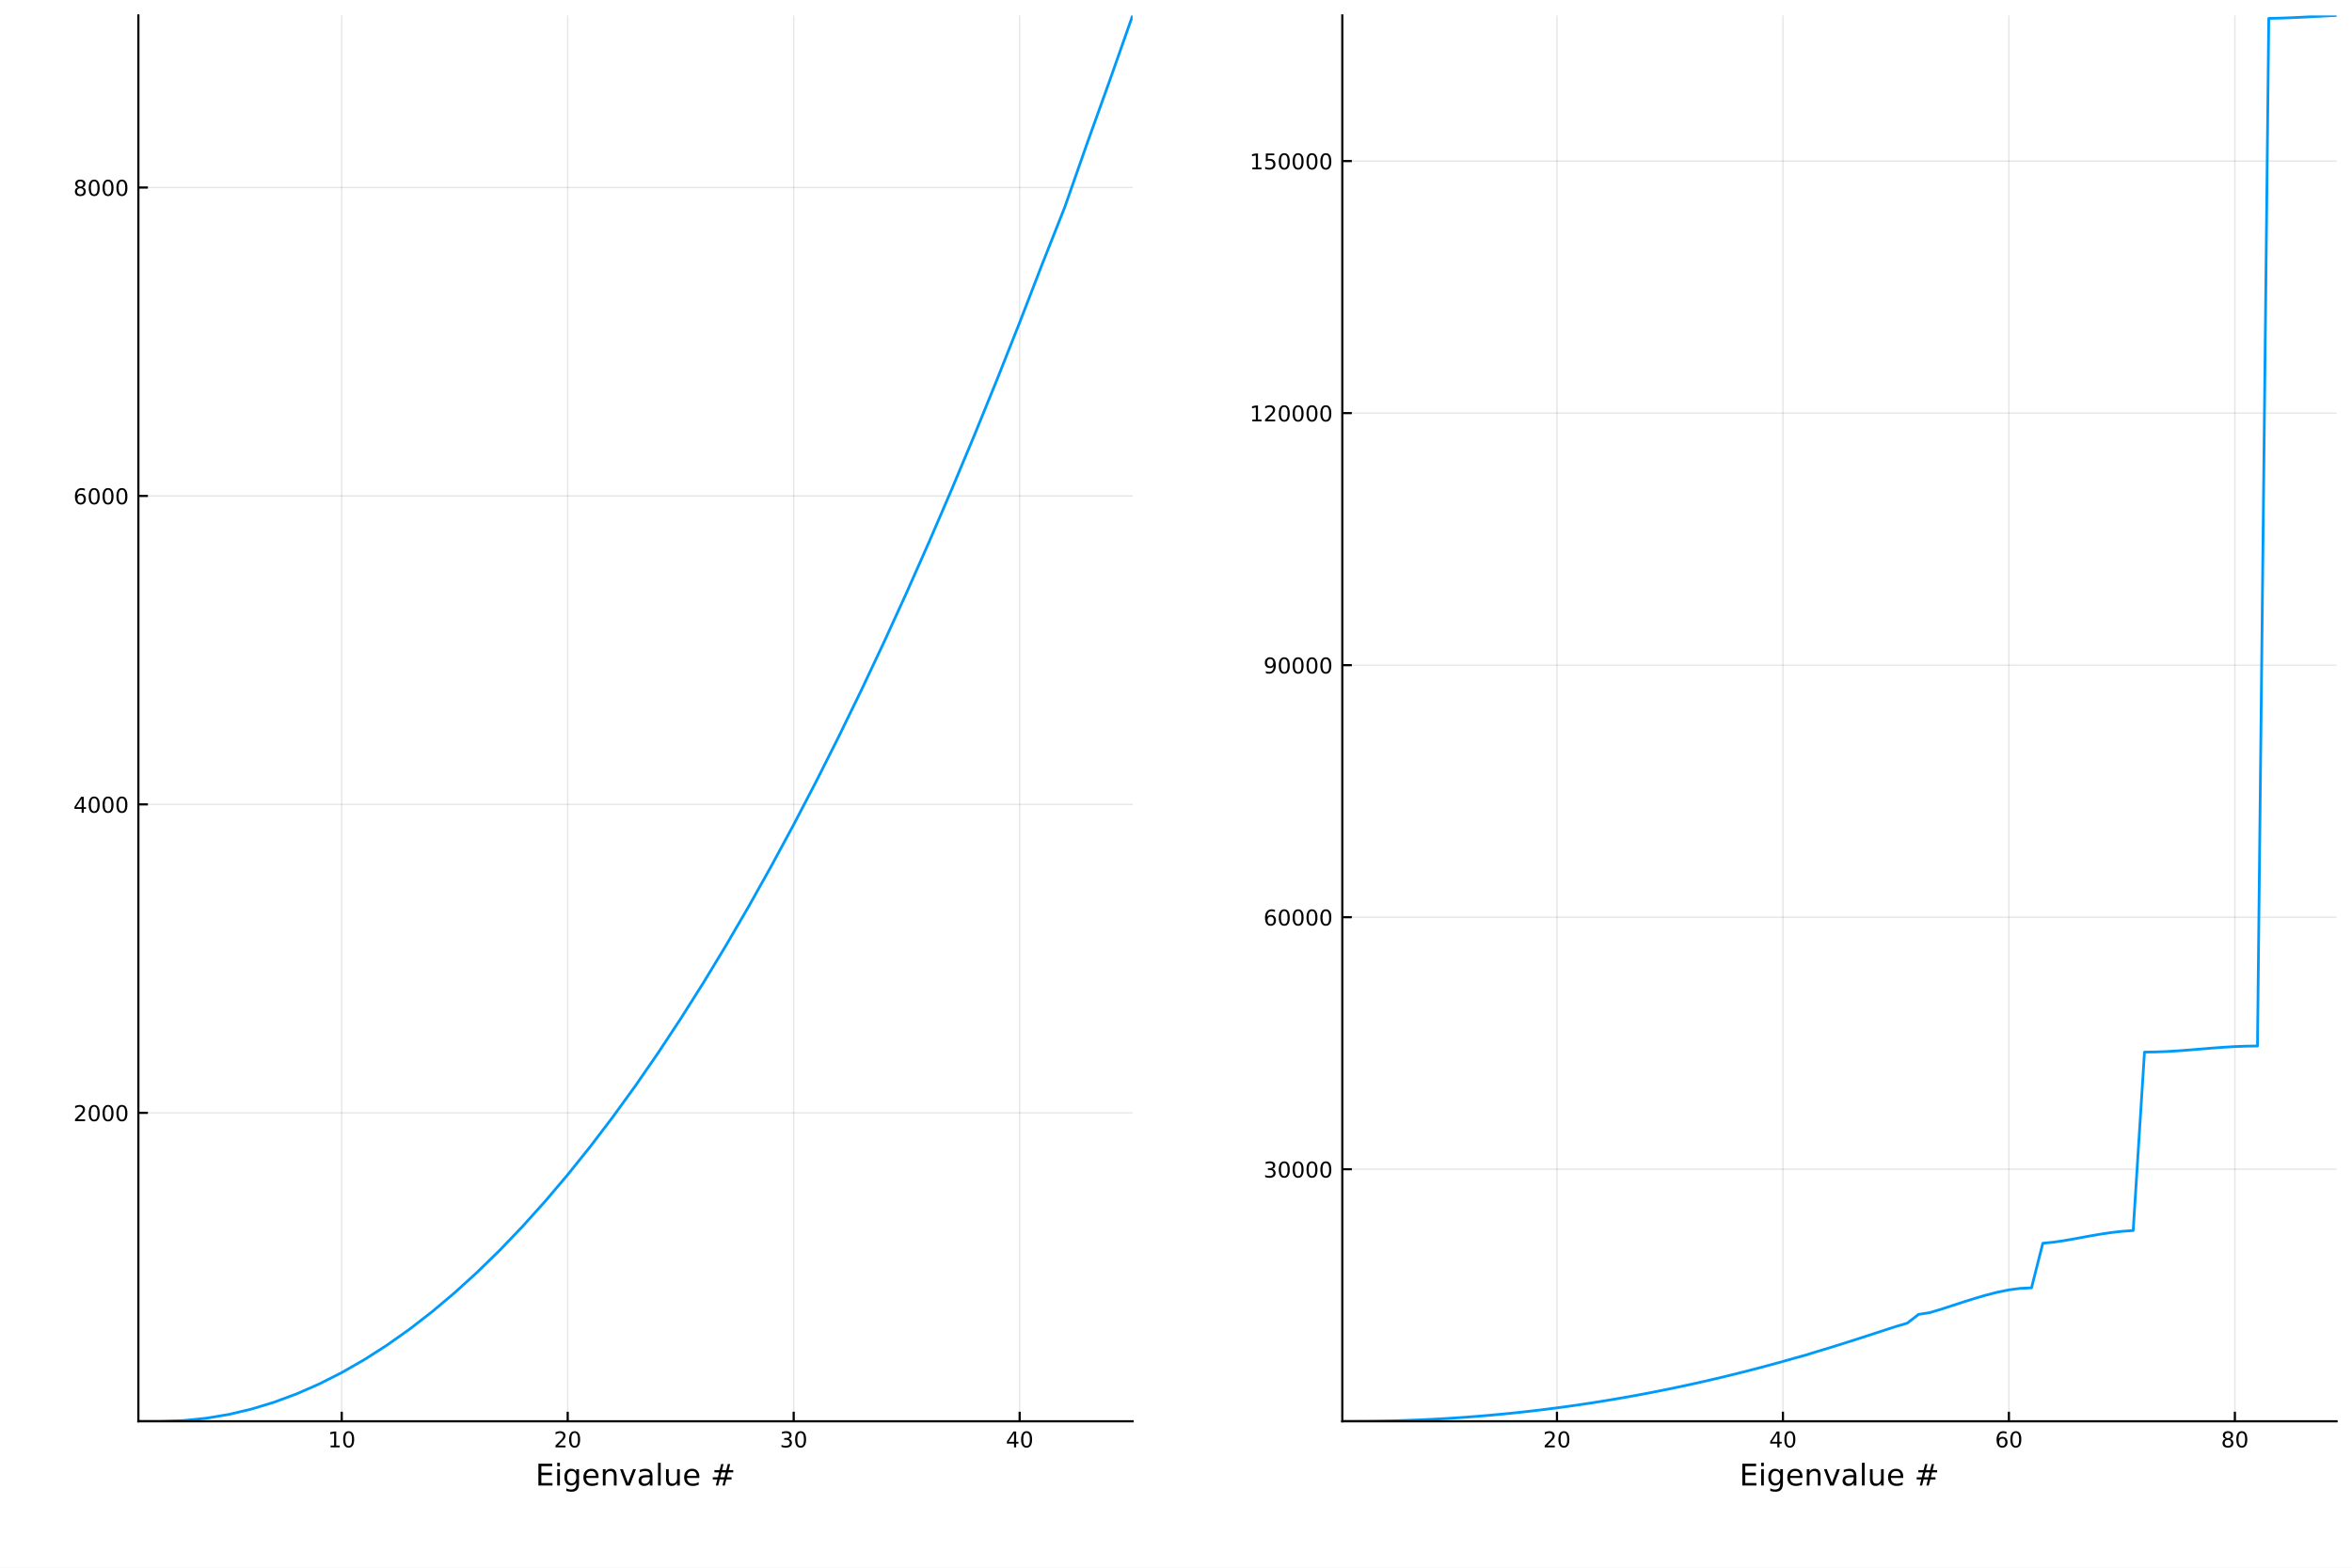
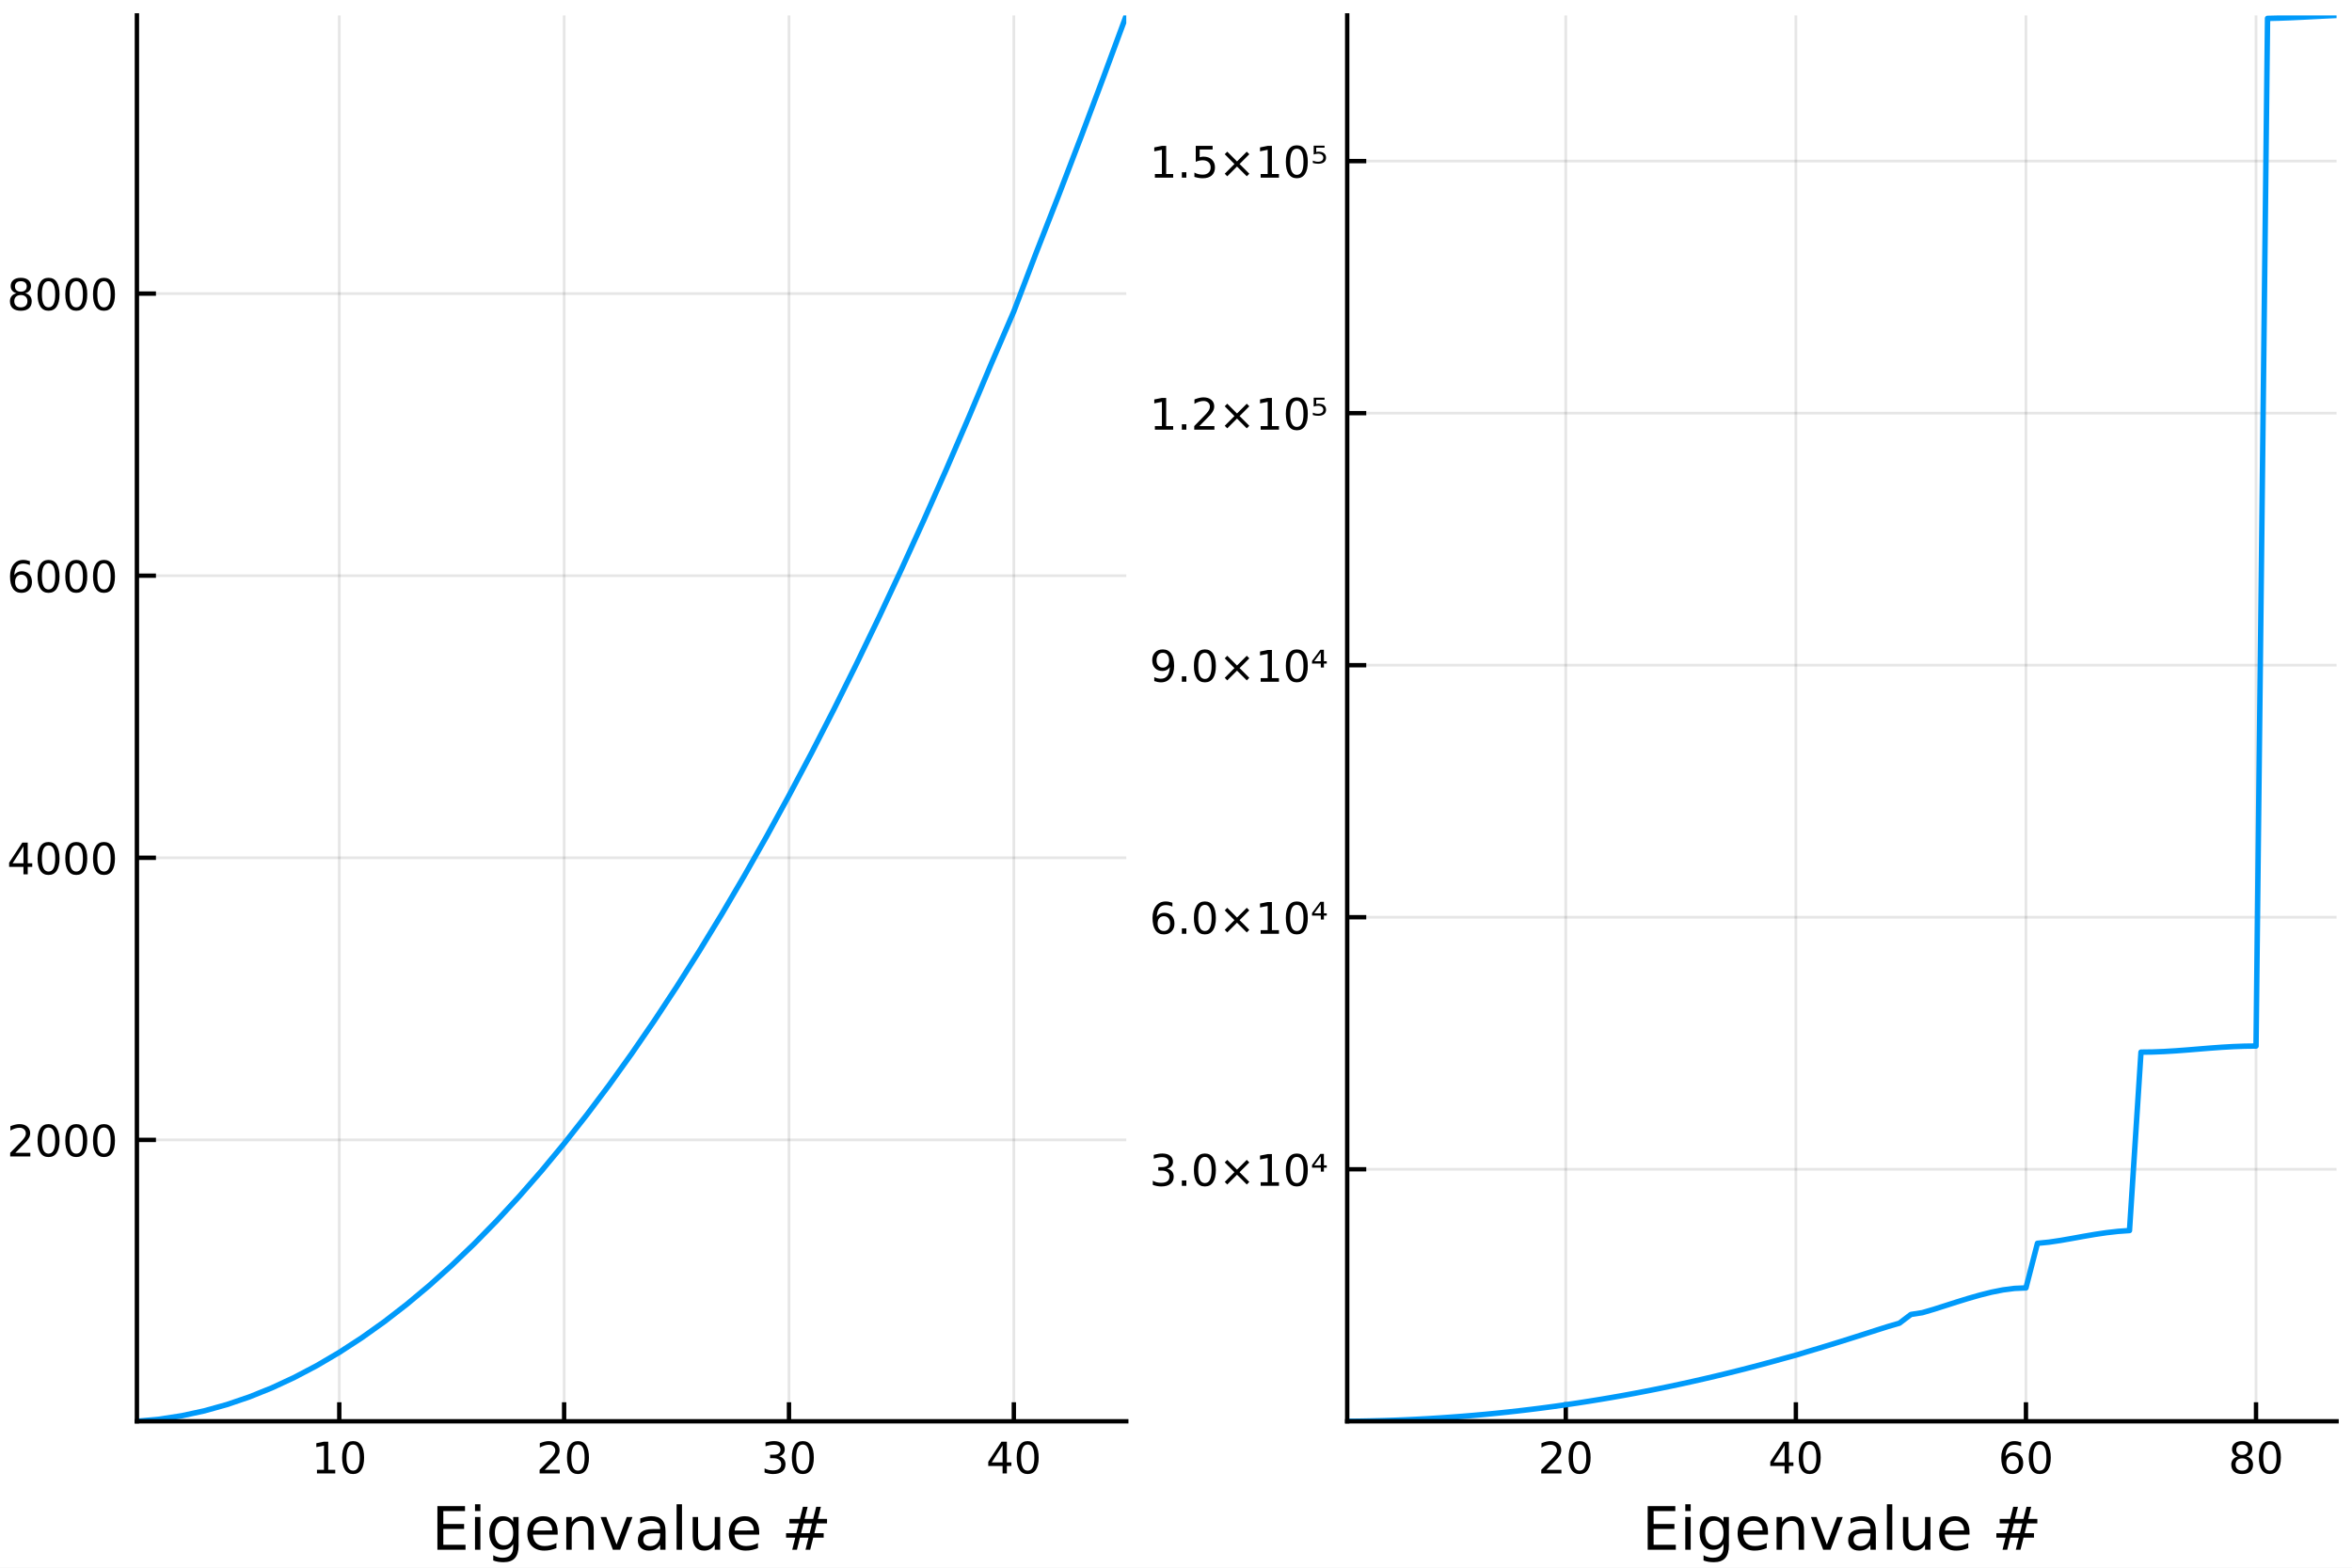
- <svg xmlns="http://www.w3.org/2000/svg" xmlns:xlink="http://www.w3.org/1999/xlink" height="576pt" version="1.1" viewBox="0 0 864 576" width="864pt">
+ <svg xmlns="http://www.w3.org/2000/svg" xmlns:xlink="http://www.w3.org/1999/xlink" height="288pt" version="1.1" viewBox="0 0 432 288" width="432pt">
  <defs>
    <style type="text/css">
*{stroke-linecap:butt;stroke-linejoin:round;}
  </style>
  </defs>
  <g id="figure_1">
    <g id="patch_1">
-       <path d="M 0 576  L 864 576  L 864 0  L 0 0  z " style="fill:#ffffff;" />
+       <path d="M 0 288  L 432 288  L 432 0  L 0 0  z " style="fill:#ffffff;" />
    </g>
    <g id="axes_1">
      <g id="patch_2">
-         <path d="M 50.829 522.211  L 416.071 522.211  L 416.071 5.669  L 50.829 5.669  z " style="fill:#ffffff;" />
+         <path d="M 25.145 261.105  L 206.865 261.105  L 206.865 2.835  L 25.145 2.835  z " style="fill:#ffffff;" />
      </g>
      <g id="matplotlib.axis_1">
        <g id="xtick_1">
          <g id="line2d_1">
-             <path clip-path="url(#p35ac128f1e)" d="M 125.538 522.211  L 125.538 5.669  " style="fill:none;opacity:0.1;stroke:#000000;stroke-linecap:square;stroke-width:0.5;" />
+             <path clip-path="url(#p4577496bba)" d="M 62.315 261.105  L 62.315 2.835  " style="fill:none;opacity:0.1;stroke:#000000;stroke-linecap:square;stroke-width:0.5;" />
          </g>
          <g id="line2d_2">
            <defs>
-               <path d="M 0 0  L 0 -3.5  " id="me86fd547ce" style="stroke:#000000;stroke-width:0.8;" />
-             </defs>
-             <g>
-               <use style="stroke:#000000;stroke-width:0.8;" x="125.538" xlink:href="#me86fd547ce" y="522.211" />
+               <path d="M 0 0  L 0 -3.5  " id="mcd727013d6" style="stroke:#000000;stroke-width:0.8;" />
+             </defs>
+             <g>
+               <use style="stroke:#000000;stroke-width:0.8;" x="62.315" xlink:href="#mcd727013d6" y="261.105" />
            </g>
          </g>
          <g id="text_1">
            <defs>
              <path d="M 12.406 8.297  L 28.516 8.297  L 28.516 63.922  L 10.984 60.406  L 10.984 69.391  L 28.422 72.906  L 38.281 72.906  L 38.281 8.297  L 54.391 8.297  L 54.391 0  L 12.406 0  z " id="DejaVuSans-31" />
              <path d="M 31.781 66.406  Q 24.172 66.406 20.328 58.906  Q 16.5 51.422 16.5 36.375  Q 16.5 21.391 20.328 13.891  Q 24.172 6.391 31.781 6.391  Q 39.453 6.391 43.281 13.891  Q 47.125 21.391 47.125 36.375  Q 47.125 51.422 43.281 58.906  Q 39.453 66.406 31.781 66.406  z M 31.781 74.219  Q 44.047 74.219 50.516 64.516  Q 56.984 54.828 56.984 36.375  Q 56.984 17.969 50.516 8.266  Q 44.047 -1.422 31.781 -1.422  Q 19.531 -1.422 13.062 8.266  Q 6.594 17.969 6.594 36.375  Q 6.594 54.828 13.062 64.516  Q 19.531 74.219 31.781 74.219  z " id="DejaVuSans-30" />
            </defs>
-             <g transform="translate(120.4478 531.7895)scale(0.08 -0.08)">
+             <g transform="translate(57.22479 270.6841)scale(0.08 -0.08)">
              <use xlink:href="#DejaVuSans-31" />
              <use x="63.623" xlink:href="#DejaVuSans-30" />
            </g>
          </g>
        </g>
        <g id="xtick_2">
          <g id="line2d_3">
-             <path clip-path="url(#p35ac128f1e)" d="M 208.547 522.211  L 208.547 5.669  " style="fill:none;opacity:0.1;stroke:#000000;stroke-linecap:square;stroke-width:0.5;" />
+             <path clip-path="url(#p4577496bba)" d="M 103.615 261.105  L 103.615 2.835  " style="fill:none;opacity:0.1;stroke:#000000;stroke-linecap:square;stroke-width:0.5;" />
          </g>
          <g id="line2d_4">
            <g>
-               <use style="stroke:#000000;stroke-width:0.8;" x="208.547" xlink:href="#me86fd547ce" y="522.211" />
+               <use style="stroke:#000000;stroke-width:0.8;" x="103.615" xlink:href="#mcd727013d6" y="261.105" />
            </g>
          </g>
          <g id="text_2">
            <defs>
              <path d="M 19.188 8.297  L 53.609 8.297  L 53.609 0  L 7.328 0  L 7.328 8.297  Q 12.938 14.109 22.625 23.891  Q 32.328 33.688 34.812 36.531  Q 39.547 41.844 41.422 45.531  Q 43.312 49.219 43.312 52.781  Q 43.312 58.594 39.234 62.25  Q 35.156 65.922 28.609 65.922  Q 23.969 65.922 18.812 64.312  Q 13.672 62.703 7.812 59.422  L 7.812 69.391  Q 13.766 71.781 18.938 73  Q 24.125 74.219 28.422 74.219  Q 39.75 74.219 46.484 68.547  Q 53.219 62.891 53.219 53.422  Q 53.219 48.922 51.531 44.891  Q 49.859 40.875 45.406 35.406  Q 44.188 33.984 37.641 27.219  Q 31.109 20.453 19.188 8.297  z " id="DejaVuSans-32" />
            </defs>
-             <g transform="translate(203.4572 531.7895)scale(0.08 -0.08)">
+             <g transform="translate(98.52495 270.6841)scale(0.08 -0.08)">
              <use xlink:href="#DejaVuSans-32" />
              <use x="63.623" xlink:href="#DejaVuSans-30" />
            </g>
          </g>
        </g>
        <g id="xtick_3">
          <g id="line2d_5">
-             <path clip-path="url(#p35ac128f1e)" d="M 291.557 522.211  L 291.557 5.669  " style="fill:none;opacity:0.1;stroke:#000000;stroke-linecap:square;stroke-width:0.5;" />
+             <path clip-path="url(#p4577496bba)" d="M 144.915 261.105  L 144.915 2.835  " style="fill:none;opacity:0.1;stroke:#000000;stroke-linecap:square;stroke-width:0.5;" />
          </g>
          <g id="line2d_6">
            <g>
-               <use style="stroke:#000000;stroke-width:0.8;" x="291.557" xlink:href="#me86fd547ce" y="522.211" />
+               <use style="stroke:#000000;stroke-width:0.8;" x="144.915" xlink:href="#mcd727013d6" y="261.105" />
            </g>
          </g>
          <g id="text_3">
            <defs>
              <path d="M 40.578 39.312  Q 47.656 37.797 51.625 33  Q 55.609 28.219 55.609 21.188  Q 55.609 10.406 48.188 4.484  Q 40.766 -1.422 27.094 -1.422  Q 22.516 -1.422 17.656 -0.516  Q 12.797 0.391 7.625 2.203  L 7.625 11.719  Q 11.719 9.328 16.594 8.109  Q 21.484 6.891 26.812 6.891  Q 36.078 6.891 40.938 10.547  Q 45.797 14.203 45.797 21.188  Q 45.797 27.641 41.281 31.266  Q 36.766 34.906 28.719 34.906  L 20.219 34.906  L 20.219 43.016  L 29.109 43.016  Q 36.375 43.016 40.234 45.922  Q 44.094 48.828 44.094 54.297  Q 44.094 59.906 40.109 62.906  Q 36.141 65.922 28.719 65.922  Q 24.656 65.922 20.016 65.031  Q 15.375 64.156 9.812 62.312  L 9.812 71.094  Q 15.438 72.656 20.344 73.438  Q 25.25 74.219 29.594 74.219  Q 40.828 74.219 47.359 69.109  Q 53.906 64.016 53.906 55.328  Q 53.906 49.266 50.438 45.094  Q 46.969 40.922 40.578 39.312  z " id="DejaVuSans-33" />
            </defs>
-             <g transform="translate(286.4666 531.7895)scale(0.08 -0.08)">
+             <g transform="translate(139.8251 270.6841)scale(0.08 -0.08)">
              <use xlink:href="#DejaVuSans-33" />
              <use x="63.623" xlink:href="#DejaVuSans-30" />
            </g>
          </g>
        </g>
        <g id="xtick_4">
          <g id="line2d_7">
-             <path clip-path="url(#p35ac128f1e)" d="M 374.566 522.211  L 374.566 5.669  " style="fill:none;opacity:0.1;stroke:#000000;stroke-linecap:square;stroke-width:0.5;" />
+             <path clip-path="url(#p4577496bba)" d="M 186.215 261.105  L 186.215 2.835  " style="fill:none;opacity:0.1;stroke:#000000;stroke-linecap:square;stroke-width:0.5;" />
          </g>
          <g id="line2d_8">
            <g>
-               <use style="stroke:#000000;stroke-width:0.8;" x="374.566" xlink:href="#me86fd547ce" y="522.211" />
+               <use style="stroke:#000000;stroke-width:0.8;" x="186.215" xlink:href="#mcd727013d6" y="261.105" />
            </g>
          </g>
          <g id="text_4">
            <defs>
              <path d="M 37.797 64.312  L 12.891 25.391  L 37.797 25.391  z M 35.203 72.906  L 47.609 72.906  L 47.609 25.391  L 58.016 25.391  L 58.016 17.188  L 47.609 17.188  L 47.609 0  L 37.797 0  L 37.797 17.188  L 4.891 17.188  L 4.891 26.703  z " id="DejaVuSans-34" />
            </defs>
-             <g transform="translate(369.476 531.7895)scale(0.08 -0.08)">
+             <g transform="translate(181.1253 270.6841)scale(0.08 -0.08)">
              <use xlink:href="#DejaVuSans-34" />
              <use x="63.623" xlink:href="#DejaVuSans-30" />
            </g>
          </g>
        </g>
        <g id="text_5">
          <defs>
            <path d="M 9.812 72.906  L 55.906 72.906  L 55.906 64.594  L 19.672 64.594  L 19.672 43.016  L 54.391 43.016  L 54.391 34.719  L 19.672 34.719  L 19.672 8.297  L 56.781 8.297  L 56.781 0  L 9.812 0  z " id="DejaVuSans-45" />
            <path d="M 9.422 54.688  L 18.406 54.688  L 18.406 0  L 9.422 0  z M 9.422 75.984  L 18.406 75.984  L 18.406 64.594  L 9.422 64.594  z " id="DejaVuSans-69" />
            <path d="M 45.406 27.984  Q 45.406 37.75 41.375 43.109  Q 37.359 48.484 30.078 48.484  Q 22.859 48.484 18.828 43.109  Q 14.797 37.75 14.797 27.984  Q 14.797 18.266 18.828 12.891  Q 22.859 7.516 30.078 7.516  Q 37.359 7.516 41.375 12.891  Q 45.406 18.266 45.406 27.984  z M 54.391 6.781  Q 54.391 -7.172 48.188 -13.984  Q 42 -20.797 29.203 -20.797  Q 24.469 -20.797 20.266 -20.094  Q 16.062 -19.391 12.109 -17.922  L 12.109 -9.188  Q 16.062 -11.328 19.922 -12.344  Q 23.781 -13.375 27.781 -13.375  Q 36.625 -13.375 41.016 -8.766  Q 45.406 -4.156 45.406 5.172  L 45.406 9.625  Q 42.625 4.781 38.281 2.391  Q 33.938 0 27.875 0  Q 17.828 0 11.672 7.656  Q 5.516 15.328 5.516 27.984  Q 5.516 40.672 11.672 48.328  Q 17.828 56 27.875 56  Q 33.938 56 38.281 53.609  Q 42.625 51.219 45.406 46.391  L 45.406 54.688  L 54.391 54.688  z " id="DejaVuSans-67" />
            <path d="M 56.203 29.594  L 56.203 25.203  L 14.891 25.203  Q 15.484 15.922 20.484 11.062  Q 25.484 6.203 34.422 6.203  Q 39.594 6.203 44.453 7.469  Q 49.312 8.734 54.109 11.281  L 54.109 2.781  Q 49.266 0.734 44.188 -0.344  Q 39.109 -1.422 33.891 -1.422  Q 20.797 -1.422 13.156 6.188  Q 5.516 13.812 5.516 26.812  Q 5.516 40.234 12.766 48.109  Q 20.016 56 32.328 56  Q 43.359 56 49.781 48.891  Q 56.203 41.797 56.203 29.594  z M 47.219 32.234  Q 47.125 39.594 43.094 43.984  Q 39.062 48.391 32.422 48.391  Q 24.906 48.391 20.391 44.141  Q 15.875 39.891 15.188 32.172  z " id="DejaVuSans-65" />
            <path d="M 54.891 33.016  L 54.891 0  L 45.906 0  L 45.906 32.719  Q 45.906 40.484 42.875 44.328  Q 39.844 48.188 33.797 48.188  Q 26.516 48.188 22.312 43.547  Q 18.109 38.922 18.109 30.906  L 18.109 0  L 9.078 0  L 9.078 54.688  L 18.109 54.688  L 18.109 46.188  Q 21.344 51.125 25.703 53.562  Q 30.078 56 35.797 56  Q 45.219 56 50.047 50.172  Q 54.891 44.344 54.891 33.016  z " id="DejaVuSans-6e" />
            <path d="M 2.984 54.688  L 12.5 54.688  L 29.594 8.797  L 46.688 54.688  L 56.203 54.688  L 35.688 0  L 23.484 0  z " id="DejaVuSans-76" />
            <path d="M 34.281 27.484  Q 23.391 27.484 19.188 25  Q 14.984 22.516 14.984 16.5  Q 14.984 11.719 18.141 8.906  Q 21.297 6.109 26.703 6.109  Q 34.188 6.109 38.703 11.406  Q 43.219 16.703 43.219 25.484  L 43.219 27.484  z M 52.203 31.203  L 52.203 0  L 43.219 0  L 43.219 8.297  Q 40.141 3.328 35.547 0.953  Q 30.953 -1.422 24.312 -1.422  Q 15.922 -1.422 10.953 3.297  Q 6 8.016 6 15.922  Q 6 25.141 12.172 29.828  Q 18.359 34.516 30.609 34.516  L 43.219 34.516  L 43.219 35.406  Q 43.219 41.609 39.141 45  Q 35.062 48.391 27.688 48.391  Q 23 48.391 18.547 47.266  Q 14.109 46.141 10.016 43.891  L 10.016 52.203  Q 14.938 54.109 19.578 55.047  Q 24.219 56 28.609 56  Q 40.484 56 46.344 49.844  Q 52.203 43.703 52.203 31.203  z " id="DejaVuSans-61" />
            <path d="M 9.422 75.984  L 18.406 75.984  L 18.406 0  L 9.422 0  z " id="DejaVuSans-6c" />
            <path d="M 8.5 21.578  L 8.5 54.688  L 17.484 54.688  L 17.484 21.922  Q 17.484 14.156 20.5 10.266  Q 23.531 6.391 29.594 6.391  Q 36.859 6.391 41.078 11.031  Q 45.312 15.672 45.312 23.688  L 45.312 54.688  L 54.297 54.688  L 54.297 0  L 45.312 0  L 45.312 8.406  Q 42.047 3.422 37.719 1  Q 33.406 -1.422 27.688 -1.422  Q 18.266 -1.422 13.375 4.438  Q 8.5 10.297 8.5 21.578  z M 31.109 56  z " id="DejaVuSans-75" />
            <path id="DejaVuSans-20" />
            <path d="M 51.125 44  L 36.922 44  L 32.812 27.688  L 47.125 27.688  z M 43.797 71.781  L 38.719 51.516  L 52.984 51.516  L 58.109 71.781  L 65.922 71.781  L 60.891 51.516  L 76.125 51.516  L 76.125 44  L 58.984 44  L 54.984 27.688  L 70.516 27.688  L 70.516 20.219  L 53.078 20.219  L 48 0  L 40.188 0  L 45.219 20.219  L 30.906 20.219  L 25.875 0  L 18.016 0  L 23.094 20.219  L 7.719 20.219  L 7.719 27.688  L 24.906 27.688  L 29 44  L 13.281 44  L 13.281 51.516  L 30.906 51.516  L 35.891 71.781  z " id="DejaVuSans-23" />
          </defs>
-           <g transform="translate(196.7048 545.8115)scale(0.11 -0.11)">
+           <g transform="translate(79.25984 284.7061)scale(0.11 -0.11)">
            <use xlink:href="#DejaVuSans-45" />
            <use x="63.184" xlink:href="#DejaVuSans-69" />
            <use x="90.967" xlink:href="#DejaVuSans-67" />
            <use x="154.443" xlink:href="#DejaVuSans-65" />
            <use x="215.967" xlink:href="#DejaVuSans-6e" />
            <use x="279.346" xlink:href="#DejaVuSans-76" />
            <use x="338.525" xlink:href="#DejaVuSans-61" />
            <use x="399.805" xlink:href="#DejaVuSans-6c" />
            <use x="427.588" xlink:href="#DejaVuSans-75" />
            <use x="490.967" xlink:href="#DejaVuSans-65" />
            <use x="552.49" xlink:href="#DejaVuSans-20" />
            <use x="584.277" xlink:href="#DejaVuSans-23" />
          </g>
        </g>
      </g>
      <g id="matplotlib.axis_2">
        <g id="ytick_1">
          <g id="line2d_9">
-             <path clip-path="url(#p35ac128f1e)" d="M 50.829 408.882  L 416.071 408.882  " style="fill:none;opacity:0.1;stroke:#000000;stroke-linecap:square;stroke-width:0.5;" />
+             <path clip-path="url(#p4577496bba)" d="M 25.145 209.409  L 206.865 209.409  " style="fill:none;opacity:0.1;stroke:#000000;stroke-linecap:square;stroke-width:0.5;" />
          </g>
          <g id="line2d_10">
            <defs>
-               <path d="M 0 0  L 3.5 0  " id="m38def77c38" style="stroke:#000000;stroke-width:0.8;" />
-             </defs>
-             <g>
-               <use style="stroke:#000000;stroke-width:0.8;" x="50.829" xlink:href="#m38def77c38" y="408.882" />
+               <path d="M 0 0  L 3.5 0  " id="m9cb63c2b7d" style="stroke:#000000;stroke-width:0.8;" />
+             </defs>
+             <g>
+               <use style="stroke:#000000;stroke-width:0.8;" x="25.145" xlink:href="#m9cb63c2b7d" y="209.409" />
            </g>
          </g>
          <g id="text_6">
-             <g transform="translate(26.96929 411.9214)scale(0.08 -0.08)">
+             <g transform="translate(1.284646 212.4482)scale(0.08 -0.08)">
              <use xlink:href="#DejaVuSans-32" />
              <use x="63.623" xlink:href="#DejaVuSans-30" />
              <use x="127.246" xlink:href="#DejaVuSans-30" />
              <use x="190.869" xlink:href="#DejaVuSans-30" />
            </g>
          </g>
        </g>
        <g id="ytick_2">
          <g id="line2d_11">
-             <path clip-path="url(#p35ac128f1e)" d="M 50.829 295.553  L 416.071 295.553  " style="fill:none;opacity:0.1;stroke:#000000;stroke-linecap:square;stroke-width:0.5;" />
+             <path clip-path="url(#p4577496bba)" d="M 25.145 157.584  L 206.865 157.584  " style="fill:none;opacity:0.1;stroke:#000000;stroke-linecap:square;stroke-width:0.5;" />
          </g>
          <g id="line2d_12">
            <g>
-               <use style="stroke:#000000;stroke-width:0.8;" x="50.829" xlink:href="#m38def77c38" y="295.553" />
+               <use style="stroke:#000000;stroke-width:0.8;" x="25.145" xlink:href="#m9cb63c2b7d" y="157.584" />
            </g>
          </g>
          <g id="text_7">
-             <g transform="translate(26.96929 298.5927)scale(0.08 -0.08)">
+             <g transform="translate(1.284646 160.6238)scale(0.08 -0.08)">
              <use xlink:href="#DejaVuSans-34" />
              <use x="63.623" xlink:href="#DejaVuSans-30" />
              <use x="127.246" xlink:href="#DejaVuSans-30" />
              <use x="190.869" xlink:href="#DejaVuSans-30" />
            </g>
          </g>
        </g>
        <g id="ytick_3">
          <g id="line2d_13">
-             <path clip-path="url(#p35ac128f1e)" d="M 50.829 182.225  L 416.071 182.225  " style="fill:none;opacity:0.1;stroke:#000000;stroke-linecap:square;stroke-width:0.5;" />
+             <path clip-path="url(#p4577496bba)" d="M 25.145 105.76  L 206.865 105.76  " style="fill:none;opacity:0.1;stroke:#000000;stroke-linecap:square;stroke-width:0.5;" />
          </g>
          <g id="line2d_14">
            <g>
-               <use style="stroke:#000000;stroke-width:0.8;" x="50.829" xlink:href="#m38def77c38" y="182.225" />
+               <use style="stroke:#000000;stroke-width:0.8;" x="25.145" xlink:href="#m9cb63c2b7d" y="105.76" />
            </g>
          </g>
          <g id="text_8">
            <defs>
              <path d="M 33.016 40.375  Q 26.375 40.375 22.484 35.828  Q 18.609 31.297 18.609 23.391  Q 18.609 15.531 22.484 10.953  Q 26.375 6.391 33.016 6.391  Q 39.656 6.391 43.531 10.953  Q 47.406 15.531 47.406 23.391  Q 47.406 31.297 43.531 35.828  Q 39.656 40.375 33.016 40.375  z M 52.594 71.297  L 52.594 62.312  Q 48.875 64.062 45.094 64.984  Q 41.312 65.922 37.594 65.922  Q 27.828 65.922 22.672 59.328  Q 17.531 52.734 16.797 39.406  Q 19.672 43.656 24.016 45.922  Q 28.375 48.188 33.594 48.188  Q 44.578 48.188 50.953 41.516  Q 57.328 34.859 57.328 23.391  Q 57.328 12.156 50.688 5.359  Q 44.047 -1.422 33.016 -1.422  Q 20.359 -1.422 13.672 8.266  Q 6.984 17.969 6.984 36.375  Q 6.984 53.656 15.188 63.938  Q 23.391 74.219 37.203 74.219  Q 40.922 74.219 44.703 73.484  Q 48.484 72.75 52.594 71.297  z " id="DejaVuSans-36" />
            </defs>
-             <g transform="translate(26.96929 185.264)scale(0.08 -0.08)">
+             <g transform="translate(1.284646 108.7994)scale(0.08 -0.08)">
              <use xlink:href="#DejaVuSans-36" />
              <use x="63.623" xlink:href="#DejaVuSans-30" />
              <use x="127.246" xlink:href="#DejaVuSans-30" />
              <use x="190.869" xlink:href="#DejaVuSans-30" />
            </g>
          </g>
        </g>
        <g id="ytick_4">
          <g id="line2d_15">
-             <path clip-path="url(#p35ac128f1e)" d="M 50.829 68.896  L 416.071 68.896  " style="fill:none;opacity:0.1;stroke:#000000;stroke-linecap:square;stroke-width:0.5;" />
+             <path clip-path="url(#p4577496bba)" d="M 25.145 53.936  L 206.865 53.936  " style="fill:none;opacity:0.1;stroke:#000000;stroke-linecap:square;stroke-width:0.5;" />
          </g>
          <g id="line2d_16">
            <g>
-               <use style="stroke:#000000;stroke-width:0.8;" x="50.829" xlink:href="#m38def77c38" y="68.896" />
+               <use style="stroke:#000000;stroke-width:0.8;" x="25.145" xlink:href="#m9cb63c2b7d" y="53.936" />
            </g>
          </g>
          <g id="text_9">
            <defs>
              <path d="M 31.781 34.625  Q 24.75 34.625 20.719 30.859  Q 16.703 27.094 16.703 20.516  Q 16.703 13.922 20.719 10.156  Q 24.75 6.391 31.781 6.391  Q 38.812 6.391 42.859 10.172  Q 46.922 13.969 46.922 20.516  Q 46.922 27.094 42.891 30.859  Q 38.875 34.625 31.781 34.625  z M 21.922 38.812  Q 15.578 40.375 12.031 44.719  Q 8.5 49.078 8.5 55.328  Q 8.5 64.062 14.719 69.141  Q 20.953 74.219 31.781 74.219  Q 42.672 74.219 48.875 69.141  Q 55.078 64.062 55.078 55.328  Q 55.078 49.078 51.531 44.719  Q 48 40.375 41.703 38.812  Q 48.828 37.156 52.797 32.312  Q 56.781 27.484 56.781 20.516  Q 56.781 9.906 50.312 4.234  Q 43.844 -1.422 31.781 -1.422  Q 19.734 -1.422 13.25 4.234  Q 6.781 9.906 6.781 20.516  Q 6.781 27.484 10.781 32.312  Q 14.797 37.156 21.922 38.812  z M 18.312 54.391  Q 18.312 48.734 21.844 45.562  Q 25.391 42.391 31.781 42.391  Q 38.141 42.391 41.719 45.562  Q 45.312 48.734 45.312 54.391  Q 45.312 60.062 41.719 63.234  Q 38.141 66.406 31.781 66.406  Q 25.391 66.406 21.844 63.234  Q 18.312 60.062 18.312 54.391  z " id="DejaVuSans-38" />
            </defs>
-             <g transform="translate(26.96929 71.93533)scale(0.08 -0.08)">
+             <g transform="translate(1.284646 56.97497)scale(0.08 -0.08)">
              <use xlink:href="#DejaVuSans-38" />
              <use x="63.623" xlink:href="#DejaVuSans-30" />
              <use x="127.246" xlink:href="#DejaVuSans-30" />
              <use x="190.869" xlink:href="#DejaVuSans-30" />
            </g>
          </g>
        </g>
      </g>
      <g id="line2d_17">
-         <path clip-path="url(#p35ac128f1e)" d="M 50.829 522.211  L 59.13 522.211  L 67.431 521.931  L 75.732 521.092  L 84.033 519.694  L 92.334 517.737  L 100.635 515.22  L 108.936 512.144  L 117.237 508.509  L 125.538 504.315  L 133.839 499.561  L 142.14 494.248  L 150.441 488.376  L 158.742 481.944  L 167.042 474.954  L 175.343 467.404  L 183.644 459.295  L 191.945 450.626  L 200.246 441.398  L 208.547 431.611  L 216.848 421.265  L 225.149 410.36  L 233.45 398.895  L 241.751 386.871  L 250.052 374.288  L 258.353 361.145  L 266.654 347.444  L 274.955 333.183  L 283.256 318.362  L 291.557 302.983  L 299.858 287.045  L 308.158 270.538  L 316.459 253.49  L 324.76 235.875  L 333.061 217.701  L 341.362 198.969  L 349.663 179.68  L 357.964 159.836  L 366.265 139.438  L 374.566 118.49  L 382.867 97.004  L 391.168 76.031  L 399.469 52.335  L 407.77 29.255  L 416.071 5.669  " style="fill:none;stroke:#009afa;stroke-linecap:round;" />
+         <path clip-path="url(#p4577496bba)" d="M 25.145 261.105  L 29.275 260.722  L 33.405 260.082  L 37.535 259.187  L 41.665 258.036  L 45.795 256.63  L 49.925 254.968  L 54.055 253.049  L 58.185 250.876  L 62.315 248.446  L 66.445 245.761  L 70.575 242.82  L 74.705 239.623  L 78.835 236.17  L 82.965 232.462  L 87.095 228.498  L 91.225 224.278  L 95.355 219.803  L 99.485 215.072  L 103.615 210.085  L 107.745 204.842  L 111.875 199.343  L 116.005 193.589  L 120.135 187.579  L 124.265 181.313  L 128.395 174.792  L 132.525 168.015  L 136.655 160.982  L 140.785 153.693  L 144.915 146.145  L 149.045 138.349  L 153.175 130.294  L 157.305 121.983  L 161.435 113.417  L 165.565 104.597  L 169.695 95.522  L 173.825 86.194  L 177.955 76.615  L 182.085 66.789  L 186.215 57.199  L 190.345 46.362  L 194.475 35.808  L 198.605 25.022  L 202.735 14.023  L 206.865 2.835  " style="fill:none;stroke:#009afa;stroke-linecap:round;" />
      </g>
      <g id="patch_3">
-         <path d="M 50.829 522.211  L 50.829 5.669  " style="fill:none;stroke:#000000;stroke-linecap:square;stroke-linejoin:miter;stroke-width:0.8;" />
+         <path d="M 25.145 261.105  L 25.145 2.835  " style="fill:none;stroke:#000000;stroke-linecap:square;stroke-linejoin:miter;stroke-width:0.8;" />
      </g>
      <g id="patch_4">
-         <path d="M 50.829 522.211  L 416.071 522.211  " style="fill:none;stroke:#000000;stroke-linecap:square;stroke-linejoin:miter;stroke-width:0.8;" />
+         <path d="M 25.145 261.105  L 206.865 261.105  " style="fill:none;stroke:#000000;stroke-linecap:square;stroke-linejoin:miter;stroke-width:0.8;" />
      </g>
    </g>
    <g id="axes_2">
      <g id="patch_5">
-         <path d="M 493.089 522.211  L 858.331 522.211  L 858.331 5.669  L 493.089 5.669  z " style="fill:#ffffff;" />
+         <path d="M 247.445 261.105  L 429.165 261.105  L 429.165 2.835  L 247.445 2.835  z " style="fill:#ffffff;" />
      </g>
      <g id="matplotlib.axis_3">
        <g id="xtick_5">
          <g id="line2d_18">
-             <path clip-path="url(#p3be5a220d5)" d="M 571.948 522.211  L 571.948 5.669  " style="fill:none;opacity:0.1;stroke:#000000;stroke-linecap:square;stroke-width:0.5;" />
+             <path clip-path="url(#p7a8b7712a9)" d="M 287.592 261.105  L 287.592 2.835  " style="fill:none;opacity:0.1;stroke:#000000;stroke-linecap:square;stroke-width:0.5;" />
          </g>
          <g id="line2d_19">
            <g>
-               <use style="stroke:#000000;stroke-width:0.8;" x="571.948" xlink:href="#me86fd547ce" y="522.211" />
+               <use style="stroke:#000000;stroke-width:0.8;" x="287.592" xlink:href="#mcd727013d6" y="261.105" />
            </g>
          </g>
          <g id="text_10">
-             <g transform="translate(566.8582 531.7895)scale(0.08 -0.08)">
+             <g transform="translate(282.5022 270.6841)scale(0.08 -0.08)">
              <use xlink:href="#DejaVuSans-32" />
              <use x="63.623" xlink:href="#DejaVuSans-30" />
            </g>
          </g>
        </g>
        <g id="xtick_6">
          <g id="line2d_20">
-             <path clip-path="url(#p3be5a220d5)" d="M 654.958 522.211  L 654.958 5.669  " style="fill:none;opacity:0.1;stroke:#000000;stroke-linecap:square;stroke-width:0.5;" />
+             <path clip-path="url(#p7a8b7712a9)" d="M 329.853 261.105  L 329.853 2.835  " style="fill:none;opacity:0.1;stroke:#000000;stroke-linecap:square;stroke-width:0.5;" />
          </g>
          <g id="line2d_21">
            <g>
-               <use style="stroke:#000000;stroke-width:0.8;" x="654.958" xlink:href="#me86fd547ce" y="522.211" />
+               <use style="stroke:#000000;stroke-width:0.8;" x="329.853" xlink:href="#mcd727013d6" y="261.105" />
            </g>
          </g>
          <g id="text_11">
-             <g transform="translate(649.8676 531.7895)scale(0.08 -0.08)">
+             <g transform="translate(324.7629 270.6841)scale(0.08 -0.08)">
              <use xlink:href="#DejaVuSans-34" />
              <use x="63.623" xlink:href="#DejaVuSans-30" />
            </g>
          </g>
        </g>
        <g id="xtick_7">
          <g id="line2d_22">
-             <path clip-path="url(#p3be5a220d5)" d="M 737.967 522.211  L 737.967 5.669  " style="fill:none;opacity:0.1;stroke:#000000;stroke-linecap:square;stroke-width:0.5;" />
+             <path clip-path="url(#p7a8b7712a9)" d="M 372.114 261.105  L 372.114 2.835  " style="fill:none;opacity:0.1;stroke:#000000;stroke-linecap:square;stroke-width:0.5;" />
          </g>
          <g id="line2d_23">
            <g>
-               <use style="stroke:#000000;stroke-width:0.8;" x="737.967" xlink:href="#me86fd547ce" y="522.211" />
+               <use style="stroke:#000000;stroke-width:0.8;" x="372.114" xlink:href="#mcd727013d6" y="261.105" />
            </g>
          </g>
          <g id="text_12">
-             <g transform="translate(732.8771 531.7895)scale(0.08 -0.08)">
+             <g transform="translate(367.0235 270.6841)scale(0.08 -0.08)">
              <use xlink:href="#DejaVuSans-36" />
              <use x="63.623" xlink:href="#DejaVuSans-30" />
            </g>
          </g>
        </g>
        <g id="xtick_8">
          <g id="line2d_24">
-             <path clip-path="url(#p3be5a220d5)" d="M 820.976 522.211  L 820.976 5.669  " style="fill:none;opacity:0.1;stroke:#000000;stroke-linecap:square;stroke-width:0.5;" />
+             <path clip-path="url(#p7a8b7712a9)" d="M 414.374 261.105  L 414.374 2.835  " style="fill:none;opacity:0.1;stroke:#000000;stroke-linecap:square;stroke-width:0.5;" />
          </g>
          <g id="line2d_25">
            <g>
-               <use style="stroke:#000000;stroke-width:0.8;" x="820.976" xlink:href="#me86fd547ce" y="522.211" />
+               <use style="stroke:#000000;stroke-width:0.8;" x="414.374" xlink:href="#mcd727013d6" y="261.105" />
            </g>
          </g>
          <g id="text_13">
-             <g transform="translate(815.8865 531.7895)scale(0.08 -0.08)">
+             <g transform="translate(409.2841 270.6841)scale(0.08 -0.08)">
              <use xlink:href="#DejaVuSans-38" />
              <use x="63.623" xlink:href="#DejaVuSans-30" />
            </g>
          </g>
        </g>
        <g id="text_14">
-           <g transform="translate(638.9648 545.8115)scale(0.11 -0.11)">
+           <g transform="translate(301.5598 284.7061)scale(0.11 -0.11)">
            <use xlink:href="#DejaVuSans-45" />
            <use x="63.184" xlink:href="#DejaVuSans-69" />
            <use x="90.967" xlink:href="#DejaVuSans-67" />
            <use x="154.443" xlink:href="#DejaVuSans-65" />
            <use x="215.967" xlink:href="#DejaVuSans-6e" />
            <use x="279.346" xlink:href="#DejaVuSans-76" />
            <use x="338.525" xlink:href="#DejaVuSans-61" />
            <use x="399.805" xlink:href="#DejaVuSans-6c" />
            <use x="427.588" xlink:href="#DejaVuSans-75" />
            <use x="490.967" xlink:href="#DejaVuSans-65" />
            <use x="552.49" xlink:href="#DejaVuSans-20" />
            <use x="584.277" xlink:href="#DejaVuSans-23" />
          </g>
        </g>
      </g>
      <g id="matplotlib.axis_4">
        <g id="ytick_5">
          <g id="line2d_26">
-             <path clip-path="url(#p3be5a220d5)" d="M 493.089 429.606  L 858.331 429.606  " style="fill:none;opacity:0.1;stroke:#000000;stroke-linecap:square;stroke-width:0.5;" />
+             <path clip-path="url(#p7a8b7712a9)" d="M 247.445 214.809  L 429.165 214.809  " style="fill:none;opacity:0.1;stroke:#000000;stroke-linecap:square;stroke-width:0.5;" />
          </g>
          <g id="line2d_27">
            <g>
-               <use style="stroke:#000000;stroke-width:0.8;" x="493.089" xlink:href="#m38def77c38" y="429.606" />
+               <use style="stroke:#000000;stroke-width:0.8;" x="247.445" xlink:href="#m9cb63c2b7d" y="214.809" />
            </g>
          </g>
          <g id="text_15">
-             <g transform="translate(464.1393 432.645)scale(0.08 -0.08)">
+             <defs>
+               <path d="M 10.688 12.406  L 21 12.406  L 21 0  L 10.688 0  z " id="DejaVuSans-2e" />
+               <path d="M 70.125 53.719  L 47.797 31.297  L 70.125 8.984  L 64.312 3.078  L 41.891 25.484  L 19.484 3.078  L 13.719 8.984  L 35.984 31.297  L 13.719 53.719  L 19.484 59.625  L 41.891 37.203  L 64.312 59.625  z " id="DejaVuSans-d7" />
+               <path d="M 23.297 67.484  L 8.203 47.016  L 23.297 47.016  z M 22.219 73.391  L 30.328 73.391  L 30.328 47.016  L 36.922 47.016  L 36.922 41.703  L 30.328 41.703  L 30.328 32.625  L 23.297 32.625  L 23.297 41.703  L 3.078 41.703  L 3.078 47.609  z " id="DejaVuSans-2074" />
+             </defs>
+             <g transform="translate(211.1309 217.8484)scale(0.08 -0.08)">
              <use xlink:href="#DejaVuSans-33" />
-               <use x="63.623" xlink:href="#DejaVuSans-30" />
-               <use x="127.246" xlink:href="#DejaVuSans-30" />
-               <use x="190.869" xlink:href="#DejaVuSans-30" />
-               <use x="254.492" xlink:href="#DejaVuSans-30" />
+               <use x="63.623" xlink:href="#DejaVuSans-2e" />
+               <use x="95.41" xlink:href="#DejaVuSans-30" />
+               <use x="159.033" xlink:href="#DejaVuSans-d7" />
+               <use x="242.822" xlink:href="#DejaVuSans-31" />
+               <use x="306.445" xlink:href="#DejaVuSans-30" />
+               <use x="370.068" xlink:href="#DejaVuSans-2074" />
            </g>
          </g>
        </g>
        <g id="ytick_6">
          <g id="line2d_28">
-             <path clip-path="url(#p3be5a220d5)" d="M 493.089 337.001  L 858.331 337.001  " style="fill:none;opacity:0.1;stroke:#000000;stroke-linecap:square;stroke-width:0.5;" />
+             <path clip-path="url(#p7a8b7712a9)" d="M 247.445 168.505  L 429.165 168.505  " style="fill:none;opacity:0.1;stroke:#000000;stroke-linecap:square;stroke-width:0.5;" />
          </g>
          <g id="line2d_29">
            <g>
-               <use style="stroke:#000000;stroke-width:0.8;" x="493.089" xlink:href="#m38def77c38" y="337.001" />
+               <use style="stroke:#000000;stroke-width:0.8;" x="247.445" xlink:href="#m9cb63c2b7d" y="168.505" />
            </g>
          </g>
          <g id="text_16">
-             <g transform="translate(464.1393 340.0399)scale(0.08 -0.08)">
+             <g transform="translate(211.1309 171.5445)scale(0.08 -0.08)">
              <use xlink:href="#DejaVuSans-36" />
-               <use x="63.623" xlink:href="#DejaVuSans-30" />
-               <use x="127.246" xlink:href="#DejaVuSans-30" />
-               <use x="190.869" xlink:href="#DejaVuSans-30" />
-               <use x="254.492" xlink:href="#DejaVuSans-30" />
+               <use x="63.623" xlink:href="#DejaVuSans-2e" />
+               <use x="95.41" xlink:href="#DejaVuSans-30" />
+               <use x="159.033" xlink:href="#DejaVuSans-d7" />
+               <use x="242.822" xlink:href="#DejaVuSans-31" />
+               <use x="306.445" xlink:href="#DejaVuSans-30" />
+               <use x="370.068" xlink:href="#DejaVuSans-2074" />
            </g>
          </g>
        </g>
        <g id="ytick_7">
          <g id="line2d_30">
-             <path clip-path="url(#p3be5a220d5)" d="M 493.089 244.395  L 858.331 244.395  " style="fill:none;opacity:0.1;stroke:#000000;stroke-linecap:square;stroke-width:0.5;" />
+             <path clip-path="url(#p7a8b7712a9)" d="M 247.445 122.201  L 429.165 122.201  " style="fill:none;opacity:0.1;stroke:#000000;stroke-linecap:square;stroke-width:0.5;" />
          </g>
          <g id="line2d_31">
            <g>
-               <use style="stroke:#000000;stroke-width:0.8;" x="493.089" xlink:href="#m38def77c38" y="244.395" />
+               <use style="stroke:#000000;stroke-width:0.8;" x="247.445" xlink:href="#m9cb63c2b7d" y="122.201" />
            </g>
          </g>
          <g id="text_17">
            <defs>
              <path d="M 10.984 1.516  L 10.984 10.5  Q 14.703 8.734 18.5 7.812  Q 22.312 6.891 25.984 6.891  Q 35.75 6.891 40.891 13.453  Q 46.047 20.016 46.781 33.406  Q 43.953 29.203 39.594 26.953  Q 35.25 24.703 29.984 24.703  Q 19.047 24.703 12.672 31.312  Q 6.297 37.938 6.297 49.422  Q 6.297 60.641 12.938 67.422  Q 19.578 74.219 30.609 74.219  Q 43.266 74.219 49.922 64.516  Q 56.594 54.828 56.594 36.375  Q 56.594 19.141 48.406 8.859  Q 40.234 -1.422 26.422 -1.422  Q 22.703 -1.422 18.891 -0.688  Q 15.094 0.047 10.984 1.516  z M 30.609 32.422  Q 37.25 32.422 41.125 36.953  Q 45.016 41.5 45.016 49.422  Q 45.016 57.281 41.125 61.844  Q 37.25 66.406 30.609 66.406  Q 23.969 66.406 20.094 61.844  Q 16.219 57.281 16.219 49.422  Q 16.219 41.5 20.094 36.953  Q 23.969 32.422 30.609 32.422  z " id="DejaVuSans-39" />
            </defs>
-             <g transform="translate(464.1393 247.4348)scale(0.08 -0.08)">
+             <g transform="translate(211.1309 125.2406)scale(0.08 -0.08)">
              <use xlink:href="#DejaVuSans-39" />
-               <use x="63.623" xlink:href="#DejaVuSans-30" />
-               <use x="127.246" xlink:href="#DejaVuSans-30" />
-               <use x="190.869" xlink:href="#DejaVuSans-30" />
-               <use x="254.492" xlink:href="#DejaVuSans-30" />
+               <use x="63.623" xlink:href="#DejaVuSans-2e" />
+               <use x="95.41" xlink:href="#DejaVuSans-30" />
+               <use x="159.033" xlink:href="#DejaVuSans-d7" />
+               <use x="242.822" xlink:href="#DejaVuSans-31" />
+               <use x="306.445" xlink:href="#DejaVuSans-30" />
+               <use x="370.068" xlink:href="#DejaVuSans-2074" />
            </g>
          </g>
        </g>
        <g id="ytick_8">
          <g id="line2d_32">
-             <path clip-path="url(#p3be5a220d5)" d="M 493.089 151.79  L 858.331 151.79  " style="fill:none;opacity:0.1;stroke:#000000;stroke-linecap:square;stroke-width:0.5;" />
+             <path clip-path="url(#p7a8b7712a9)" d="M 247.445 75.897  L 429.165 75.897  " style="fill:none;opacity:0.1;stroke:#000000;stroke-linecap:square;stroke-width:0.5;" />
          </g>
          <g id="line2d_33">
            <g>
-               <use style="stroke:#000000;stroke-width:0.8;" x="493.089" xlink:href="#m38def77c38" y="151.79" />
+               <use style="stroke:#000000;stroke-width:0.8;" x="247.445" xlink:href="#m9cb63c2b7d" y="75.897" />
            </g>
          </g>
          <g id="text_18">
-             <g transform="translate(459.0493 154.8298)scale(0.08 -0.08)">
+             <defs>
+               <path d="M 6.938 73.391  L 31.844 73.391  L 31.844 68.75  L 12.75 68.75  L 12.75 58.797  Q 14.109 59.234 15.531 59.422  Q 16.891 59.625 18.266 59.625  Q 26.125 59.625 30.719 55.859  Q 35.297 52.156 35.297 45.75  Q 35.297 39.156 30.562 35.5  Q 25.875 31.891 17.281 31.891  Q 14.359 31.891 11.281 32.328  Q 8.203 32.766 4.984 33.641  L 4.984 39.156  Q 7.766 37.844 10.797 37.156  Q 13.812 36.531 17.188 36.531  Q 22.609 36.531 25.781 39.016  Q 28.953 41.5 28.953 45.75  Q 28.953 50 25.781 52.484  Q 22.609 54.984 17.188 54.984  Q 14.656 54.984 12.109 54.484  Q 9.578 54 6.938 52.984  z " id="DejaVuSans-2075" />
+             </defs>
+             <g transform="translate(211.1309 78.93672)scale(0.08 -0.08)">
              <use xlink:href="#DejaVuSans-31" />
-               <use x="63.623" xlink:href="#DejaVuSans-32" />
-               <use x="127.246" xlink:href="#DejaVuSans-30" />
-               <use x="190.869" xlink:href="#DejaVuSans-30" />
-               <use x="254.492" xlink:href="#DejaVuSans-30" />
-               <use x="318.115" xlink:href="#DejaVuSans-30" />
+               <use x="63.623" xlink:href="#DejaVuSans-2e" />
+               <use x="95.41" xlink:href="#DejaVuSans-32" />
+               <use x="159.033" xlink:href="#DejaVuSans-d7" />
+               <use x="242.822" xlink:href="#DejaVuSans-31" />
+               <use x="306.445" xlink:href="#DejaVuSans-30" />
+               <use x="370.068" xlink:href="#DejaVuSans-2075" />
            </g>
          </g>
        </g>
        <g id="ytick_9">
          <g id="line2d_34">
-             <path clip-path="url(#p3be5a220d5)" d="M 493.089 59.185  L 858.331 59.185  " style="fill:none;opacity:0.1;stroke:#000000;stroke-linecap:square;stroke-width:0.5;" />
+             <path clip-path="url(#p7a8b7712a9)" d="M 247.445 29.593  L 429.165 29.593  " style="fill:none;opacity:0.1;stroke:#000000;stroke-linecap:square;stroke-width:0.5;" />
          </g>
          <g id="line2d_35">
            <g>
-               <use style="stroke:#000000;stroke-width:0.8;" x="493.089" xlink:href="#m38def77c38" y="59.185" />
+               <use style="stroke:#000000;stroke-width:0.8;" x="247.445" xlink:href="#m9cb63c2b7d" y="29.593" />
            </g>
          </g>
          <g id="text_19">
            <defs>
              <path d="M 10.797 72.906  L 49.516 72.906  L 49.516 64.594  L 19.828 64.594  L 19.828 46.734  Q 21.969 47.469 24.109 47.828  Q 26.266 48.188 28.422 48.188  Q 40.625 48.188 47.75 41.5  Q 54.891 34.812 54.891 23.391  Q 54.891 11.625 47.562 5.094  Q 40.234 -1.422 26.906 -1.422  Q 22.312 -1.422 17.547 -0.641  Q 12.797 0.141 7.719 1.703  L 7.719 11.625  Q 12.109 9.234 16.797 8.062  Q 21.484 6.891 26.703 6.891  Q 35.156 6.891 40.078 11.328  Q 45.016 15.766 45.016 23.391  Q 45.016 31 40.078 35.438  Q 35.156 39.891 26.703 39.891  Q 22.75 39.891 18.812 39.016  Q 14.891 38.141 10.797 36.281  z " id="DejaVuSans-35" />
            </defs>
-             <g transform="translate(459.0493 62.22468)scale(0.08 -0.08)">
+             <g transform="translate(211.1309 32.63282)scale(0.08 -0.08)">
              <use xlink:href="#DejaVuSans-31" />
-               <use x="63.623" xlink:href="#DejaVuSans-35" />
-               <use x="127.246" xlink:href="#DejaVuSans-30" />
-               <use x="190.869" xlink:href="#DejaVuSans-30" />
-               <use x="254.492" xlink:href="#DejaVuSans-30" />
-               <use x="318.115" xlink:href="#DejaVuSans-30" />
+               <use x="63.623" xlink:href="#DejaVuSans-2e" />
+               <use x="95.41" xlink:href="#DejaVuSans-35" />
+               <use x="159.033" xlink:href="#DejaVuSans-d7" />
+               <use x="242.822" xlink:href="#DejaVuSans-31" />
+               <use x="306.445" xlink:href="#DejaVuSans-30" />
+               <use x="370.068" xlink:href="#DejaVuSans-2075" />
            </g>
          </g>
        </g>
      </g>
      <g id="line2d_36">
-         <path clip-path="url(#p3be5a220d5)" d="M 493.089 522.211  L 497.24 522.211  L 501.39 522.195  L 505.541 522.15  L 509.691 522.074  L 513.842 521.967  L 517.992 521.83  L 522.143 521.662  L 526.293 521.464  L 530.444 521.236  L 534.594 520.977  L 538.744 520.687  L 542.895 520.368  L 547.045 520.017  L 551.196 519.636  L 555.346 519.225  L 559.497 518.783  L 563.647 518.311  L 567.798 517.808  L 571.948 517.275  L 576.099 516.712  L 580.249 516.118  L 584.4 515.493  L 588.55 514.838  L 592.701 514.152  L 596.851 513.437  L 601.002 512.69  L 605.152 511.913  L 609.302 511.106  L 613.453 510.268  L 617.603 509.4  L 621.754 508.501  L 625.904 507.572  L 630.055 506.612  L 634.205 505.622  L 638.356 504.602  L 642.506 503.551  L 646.657 502.47  L 650.807 501.359  L 654.958 500.218  L 659.108 499.047  L 663.259 497.905  L 667.409 496.614  L 671.56 495.357  L 675.71 494.072  L 679.86 492.761  L 684.011 491.429  L 688.161 490.078  L 692.312 488.721  L 696.462 487.383  L 700.613 486.156  L 704.763 482.943  L 708.914 482.282  L 713.064 481.042  L 717.215 479.692  L 721.365 478.339  L 725.516 477.035  L 729.666 475.825  L 733.817 474.766  L 737.967 473.924  L 742.118 473.376  L 746.268 473.184  L 750.418 456.801  L 754.569 456.378  L 758.719 455.754  L 762.87 455.016  L 767.02 454.249  L 771.171 453.523  L 775.321 452.897  L 779.472 452.417  L 783.622 452.115  L 787.773 386.562  L 791.923 386.506  L 796.074 386.343  L 800.224 386.091  L 804.375 385.776  L 808.525 385.429  L 812.676 385.084  L 816.826 384.776  L 820.976 384.532  L 825.127 384.377  L 829.277 384.323  L 833.428 6.76  L 837.578 6.659  L 841.729 6.502  L 845.879 6.304  L 850.03 6.085  L 854.18 5.867  L 858.331 5.669  " style="fill:none;stroke:#009afa;stroke-linecap:round;" />
+         <path clip-path="url(#p7a8b7712a9)" d="M 247.445 261.105  L 249.558 261.083  L 251.671 261.044  L 253.784 260.991  L 255.897 260.923  L 258.01 260.839  L 260.123 260.74  L 262.236 260.626  L 264.349 260.496  L 266.462 260.351  L 268.575 260.191  L 270.688 260.016  L 272.801 259.826  L 274.914 259.62  L 277.027 259.399  L 279.14 259.163  L 281.253 258.912  L 283.366 258.645  L 285.479 258.363  L 287.592 258.066  L 289.705 257.754  L 291.818 257.426  L 293.931 257.084  L 296.044 256.726  L 298.157 256.353  L 300.27 255.964  L 302.383 255.56  L 304.496 255.141  L 306.61 254.707  L 308.723 254.258  L 310.836 253.793  L 312.949 253.314  L 315.062 252.819  L 317.175 252.308  L 319.288 251.783  L 321.401 251.242  L 323.514 250.687  L 325.627 250.116  L 327.74 249.531  L 329.853 248.96  L 331.966 248.314  L 334.079 247.686  L 336.192 247.043  L 338.305 246.388  L 340.418 245.721  L 342.531 245.046  L 344.644 244.368  L 346.757 243.699  L 348.87 243.085  L 350.983 241.479  L 353.096 241.148  L 355.209 240.528  L 357.322 239.853  L 359.435 239.177  L 361.548 238.525  L 363.661 237.92  L 365.774 237.39  L 367.887 236.969  L 370 236.695  L 372.114 236.599  L 374.227 228.407  L 376.34 228.196  L 378.453 227.884  L 380.566 227.515  L 382.679 227.131  L 384.792 226.768  L 386.905 226.455  L 389.018 226.215  L 391.131 226.064  L 393.244 193.287  L 395.357 193.259  L 397.47 193.177  L 399.583 193.051  L 401.696 192.894  L 403.809 192.72  L 405.922 192.548  L 408.035 192.393  L 410.148 192.272  L 412.261 192.194  L 414.374 192.167  L 416.487 3.38  L 418.6 3.33  L 420.713 3.251  L 422.826 3.152  L 424.939 3.043  L 427.052 2.933  L 429.165 2.835  " style="fill:none;stroke:#009afa;stroke-linecap:round;" />
      </g>
      <g id="patch_6">
-         <path d="M 493.089 522.211  L 493.089 5.669  " style="fill:none;stroke:#000000;stroke-linecap:square;stroke-linejoin:miter;stroke-width:0.8;" />
+         <path d="M 247.445 261.105  L 247.445 2.835  " style="fill:none;stroke:#000000;stroke-linecap:square;stroke-linejoin:miter;stroke-width:0.8;" />
      </g>
      <g id="patch_7">
-         <path d="M 493.089 522.211  L 858.331 522.211  " style="fill:none;stroke:#000000;stroke-linecap:square;stroke-linejoin:miter;stroke-width:0.8;" />
+         <path d="M 247.445 261.105  L 429.165 261.105  " style="fill:none;stroke:#000000;stroke-linecap:square;stroke-linejoin:miter;stroke-width:0.8;" />
      </g>
    </g>
  </g>
  <defs>
-     <clipPath id="p35ac128f1e">
-       <rect height="516.541" width="365.241" x="50.829" y="5.669" />
+     <clipPath id="p4577496bba">
+       <rect height="258.271" width="181.721" x="25.145" y="2.835" />
    </clipPath>
-     <clipPath id="p3be5a220d5">
-       <rect height="516.541" width="365.241" x="493.089" y="5.669" />
+     <clipPath id="p7a8b7712a9">
+       <rect height="258.271" width="181.721" x="247.445" y="2.835" />
    </clipPath>
  </defs>
</svg>
